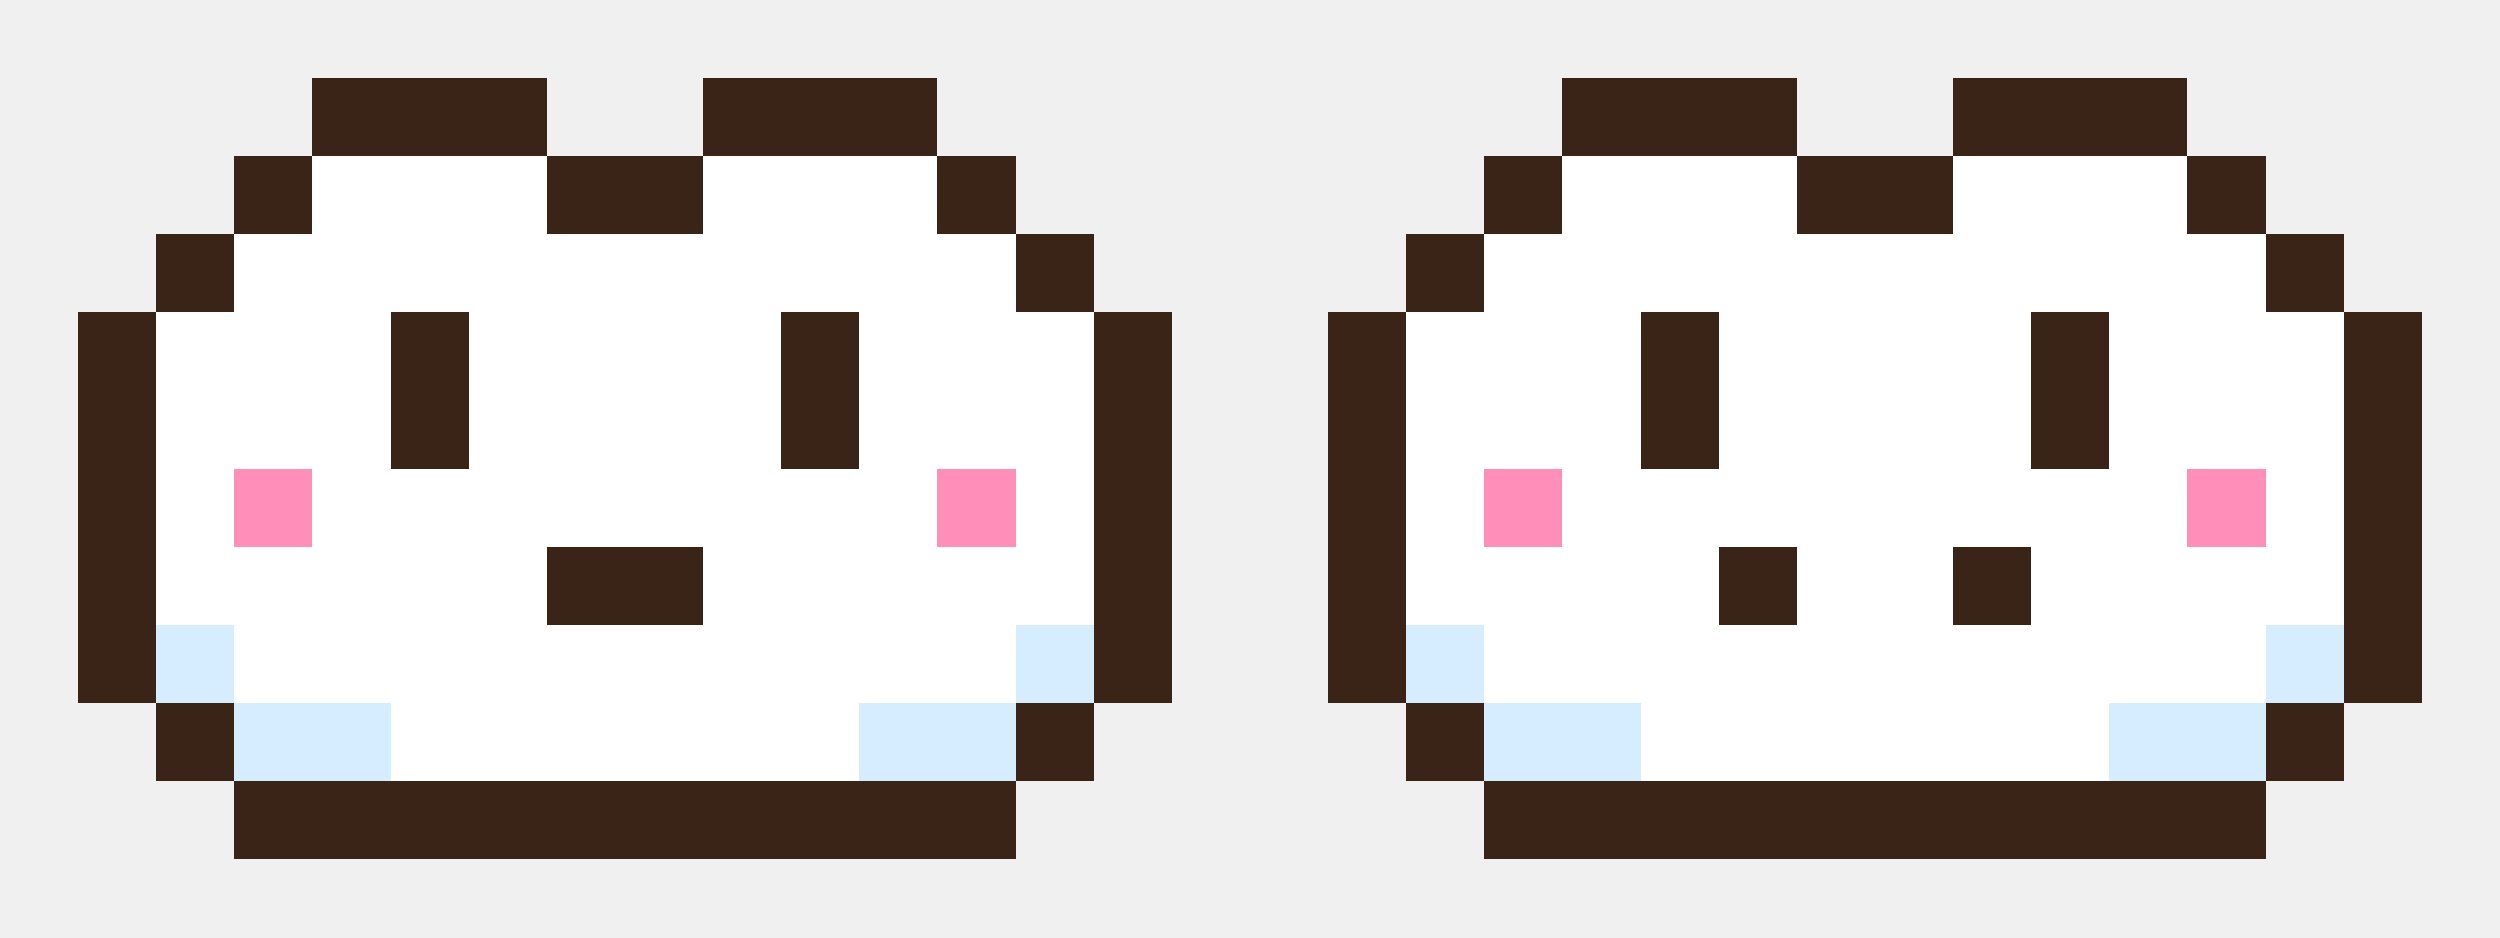
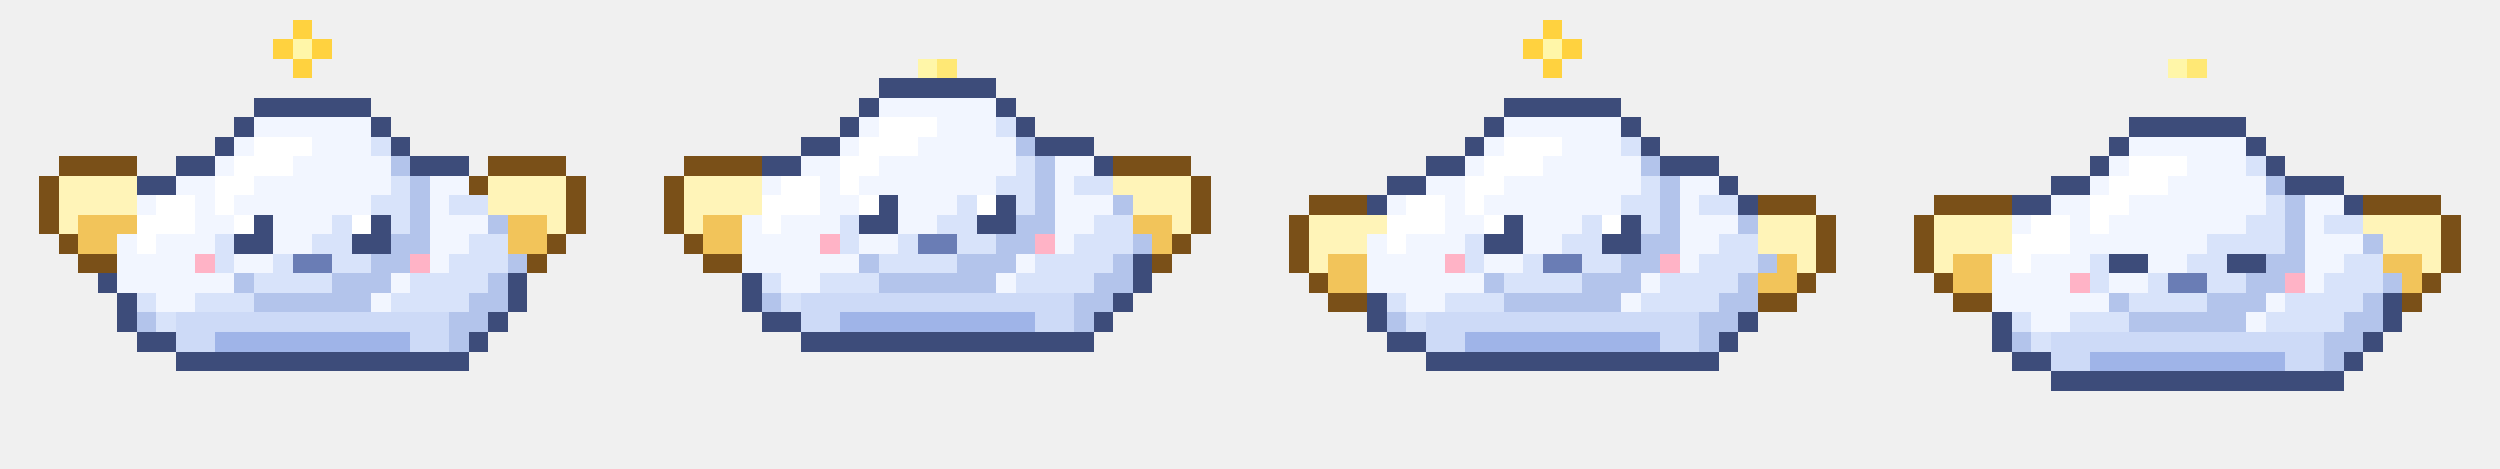
- <svg xmlns="http://www.w3.org/2000/svg" viewBox="0 0 32 12" width="32" height="12" shape-rendering="crispEdges">
-   <rect x="4" y="1" width="3" height="1" fill="#3a2418" />
-   <rect x="9" y="1" width="3" height="1" fill="#3a2418" />
-   <rect x="3" y="2" width="1" height="1" fill="#3a2418" />
-   <rect x="4" y="2" width="3" height="1" fill="#ffffff" />
-   <rect x="7" y="2" width="2" height="1" fill="#3a2418" />
-   <rect x="9" y="2" width="3" height="1" fill="#ffffff" />
-   <rect x="12" y="2" width="1" height="1" fill="#3a2418" />
-   <rect x="2" y="3" width="1" height="1" fill="#3a2418" />
-   <rect x="3" y="3" width="10" height="1" fill="#ffffff" />
-   <rect x="13" y="3" width="1" height="1" fill="#3a2418" />
-   <rect x="1" y="4" width="1" height="1" fill="#3a2418" />
-   <rect x="2" y="4" width="3" height="1" fill="#ffffff" />
-   <rect x="5" y="4" width="1" height="1" fill="#3a2418" />
-   <rect x="6" y="4" width="4" height="1" fill="#ffffff" />
-   <rect x="10" y="4" width="1" height="1" fill="#3a2418" />
-   <rect x="11" y="4" width="3" height="1" fill="#ffffff" />
-   <rect x="14" y="4" width="1" height="1" fill="#3a2418" />
-   <rect x="1" y="5" width="1" height="1" fill="#3a2418" />
-   <rect x="2" y="5" width="3" height="1" fill="#ffffff" />
-   <rect x="5" y="5" width="1" height="1" fill="#3a2418" />
-   <rect x="6" y="5" width="4" height="1" fill="#ffffff" />
-   <rect x="10" y="5" width="1" height="1" fill="#3a2418" />
-   <rect x="11" y="5" width="3" height="1" fill="#ffffff" />
-   <rect x="14" y="5" width="1" height="1" fill="#3a2418" />
-   <rect x="1" y="6" width="1" height="1" fill="#3a2418" />
-   <rect x="2" y="6" width="1" height="1" fill="#ffffff" />
-   <rect x="3" y="6" width="1" height="1" fill="#ff8fb8" />
-   <rect x="4" y="6" width="8" height="1" fill="#ffffff" />
-   <rect x="12" y="6" width="1" height="1" fill="#ff8fb8" />
-   <rect x="13" y="6" width="1" height="1" fill="#ffffff" />
-   <rect x="14" y="6" width="1" height="1" fill="#3a2418" />
-   <rect x="1" y="7" width="1" height="1" fill="#3a2418" />
-   <rect x="2" y="7" width="5" height="1" fill="#ffffff" />
-   <rect x="7" y="7" width="2" height="1" fill="#3a2418" />
-   <rect x="9" y="7" width="5" height="1" fill="#ffffff" />
-   <rect x="14" y="7" width="1" height="1" fill="#3a2418" />
-   <rect x="1" y="8" width="1" height="1" fill="#3a2418" />
-   <rect x="2" y="8" width="1" height="1" fill="#d6ecff" />
-   <rect x="3" y="8" width="10" height="1" fill="#ffffff" />
-   <rect x="13" y="8" width="1" height="1" fill="#d6ecff" />
-   <rect x="14" y="8" width="1" height="1" fill="#3a2418" />
-   <rect x="2" y="9" width="1" height="1" fill="#3a2418" />
-   <rect x="3" y="9" width="2" height="1" fill="#d6ecff" />
-   <rect x="5" y="9" width="6" height="1" fill="#ffffff" />
-   <rect x="11" y="9" width="2" height="1" fill="#d6ecff" />
-   <rect x="13" y="9" width="1" height="1" fill="#3a2418" />
-   <rect x="3" y="10" width="10" height="1" fill="#3a2418" />
-   <rect x="20" y="1" width="3" height="1" fill="#3a2418" />
-   <rect x="25" y="1" width="3" height="1" fill="#3a2418" />
-   <rect x="19" y="2" width="1" height="1" fill="#3a2418" />
-   <rect x="20" y="2" width="3" height="1" fill="#ffffff" />
-   <rect x="23" y="2" width="2" height="1" fill="#3a2418" />
-   <rect x="25" y="2" width="3" height="1" fill="#ffffff" />
-   <rect x="28" y="2" width="1" height="1" fill="#3a2418" />
-   <rect x="18" y="3" width="1" height="1" fill="#3a2418" />
-   <rect x="19" y="3" width="10" height="1" fill="#ffffff" />
-   <rect x="29" y="3" width="1" height="1" fill="#3a2418" />
-   <rect x="17" y="4" width="1" height="1" fill="#3a2418" />
-   <rect x="18" y="4" width="3" height="1" fill="#ffffff" />
-   <rect x="21" y="4" width="1" height="1" fill="#3a2418" />
-   <rect x="22" y="4" width="4" height="1" fill="#ffffff" />
-   <rect x="26" y="4" width="1" height="1" fill="#3a2418" />
-   <rect x="27" y="4" width="3" height="1" fill="#ffffff" />
-   <rect x="30" y="4" width="1" height="1" fill="#3a2418" />
-   <rect x="17" y="5" width="1" height="1" fill="#3a2418" />
-   <rect x="18" y="5" width="3" height="1" fill="#ffffff" />
-   <rect x="21" y="5" width="1" height="1" fill="#3a2418" />
-   <rect x="22" y="5" width="4" height="1" fill="#ffffff" />
-   <rect x="26" y="5" width="1" height="1" fill="#3a2418" />
-   <rect x="27" y="5" width="3" height="1" fill="#ffffff" />
-   <rect x="30" y="5" width="1" height="1" fill="#3a2418" />
-   <rect x="17" y="6" width="1" height="1" fill="#3a2418" />
-   <rect x="18" y="6" width="1" height="1" fill="#ffffff" />
-   <rect x="19" y="6" width="1" height="1" fill="#ff8fb8" />
-   <rect x="20" y="6" width="8" height="1" fill="#ffffff" />
-   <rect x="28" y="6" width="1" height="1" fill="#ff8fb8" />
-   <rect x="29" y="6" width="1" height="1" fill="#ffffff" />
-   <rect x="30" y="6" width="1" height="1" fill="#3a2418" />
-   <rect x="17" y="7" width="1" height="1" fill="#3a2418" />
-   <rect x="18" y="7" width="4" height="1" fill="#ffffff" />
-   <rect x="22" y="7" width="1" height="1" fill="#3a2418" />
-   <rect x="23" y="7" width="2" height="1" fill="#ffffff" />
-   <rect x="25" y="7" width="1" height="1" fill="#3a2418" />
-   <rect x="26" y="7" width="4" height="1" fill="#ffffff" />
-   <rect x="30" y="7" width="1" height="1" fill="#3a2418" />
-   <rect x="17" y="8" width="1" height="1" fill="#3a2418" />
-   <rect x="18" y="8" width="1" height="1" fill="#d6ecff" />
-   <rect x="19" y="8" width="10" height="1" fill="#ffffff" />
-   <rect x="29" y="8" width="1" height="1" fill="#d6ecff" />
-   <rect x="30" y="8" width="1" height="1" fill="#3a2418" />
-   <rect x="18" y="9" width="1" height="1" fill="#3a2418" />
-   <rect x="19" y="9" width="2" height="1" fill="#d6ecff" />
-   <rect x="21" y="9" width="6" height="1" fill="#ffffff" />
-   <rect x="27" y="9" width="2" height="1" fill="#d6ecff" />
-   <rect x="29" y="9" width="1" height="1" fill="#3a2418" />
-   <rect x="19" y="10" width="10" height="1" fill="#3a2418" />
+ <svg xmlns="http://www.w3.org/2000/svg" viewBox="0 0 128 24" width="128" height="24" shape-rendering="crispEdges">
+   <rect x="15" y="1" width="1" height="1" fill="#ffd23f" />
+   <rect x="14" y="2" width="1" height="1" fill="#ffd23f" />
+   <rect x="15" y="2" width="1" height="1" fill="#fff6a8" />
+   <rect x="16" y="2" width="1" height="1" fill="#ffd23f" />
+   <rect x="15" y="3" width="1" height="1" fill="#ffd23f" />
+   <rect x="13" y="5" width="6" height="1" fill="#3d4c7a" />
+   <rect x="12" y="6" width="1" height="1" fill="#3d4c7a" />
+   <rect x="13" y="6" width="6" height="1" fill="#f2f6ff" />
+   <rect x="19" y="6" width="1" height="1" fill="#3d4c7a" />
+   <rect x="11" y="7" width="1" height="1" fill="#3d4c7a" />
+   <rect x="12" y="7" width="1" height="1" fill="#f2f6ff" />
+   <rect x="13" y="7" width="3" height="1" fill="#ffffff" />
+   <rect x="16" y="7" width="3" height="1" fill="#f2f6ff" />
+   <rect x="19" y="7" width="1" height="1" fill="#d8e3fa" />
+   <rect x="20" y="7" width="1" height="1" fill="#3d4c7a" />
+   <rect x="3" y="8" width="4" height="1" fill="#7a5018" />
+   <rect x="9" y="8" width="2" height="1" fill="#3d4c7a" />
+   <rect x="11" y="8" width="1" height="1" fill="#f2f6ff" />
+   <rect x="12" y="8" width="3" height="1" fill="#ffffff" />
+   <rect x="15" y="8" width="5" height="1" fill="#f2f6ff" />
+   <rect x="20" y="8" width="1" height="1" fill="#b3c4eb" />
+   <rect x="21" y="8" width="3" height="1" fill="#3d4c7a" />
+   <rect x="25" y="8" width="4" height="1" fill="#7a5018" />
+   <rect x="2" y="9" width="1" height="1" fill="#7a5018" />
+   <rect x="3" y="9" width="4" height="1" fill="#fff4b8" />
+   <rect x="7" y="9" width="2" height="1" fill="#3d4c7a" />
+   <rect x="9" y="9" width="2" height="1" fill="#f2f6ff" />
+   <rect x="11" y="9" width="2" height="1" fill="#ffffff" />
+   <rect x="13" y="9" width="7" height="1" fill="#f2f6ff" />
+   <rect x="20" y="9" width="1" height="1" fill="#d8e3fa" />
+   <rect x="21" y="9" width="1" height="1" fill="#b3c4eb" />
+   <rect x="22" y="9" width="2" height="1" fill="#f2f6ff" />
+   <rect x="24" y="9" width="1" height="1" fill="#7a5018" />
+   <rect x="25" y="9" width="4" height="1" fill="#fff4b8" />
+   <rect x="29" y="9" width="1" height="1" fill="#7a5018" />
+   <rect x="2" y="10" width="1" height="1" fill="#7a5018" />
+   <rect x="3" y="10" width="4" height="1" fill="#fff4b8" />
+   <rect x="7" y="10" width="1" height="1" fill="#f2f6ff" />
+   <rect x="8" y="10" width="2" height="1" fill="#ffffff" />
+   <rect x="10" y="10" width="1" height="1" fill="#f2f6ff" />
+   <rect x="11" y="10" width="1" height="1" fill="#ffffff" />
+   <rect x="12" y="10" width="7" height="1" fill="#f2f6ff" />
+   <rect x="19" y="10" width="2" height="1" fill="#d8e3fa" />
+   <rect x="21" y="10" width="1" height="1" fill="#b3c4eb" />
+   <rect x="22" y="10" width="1" height="1" fill="#f2f6ff" />
+   <rect x="23" y="10" width="2" height="1" fill="#d8e3fa" />
+   <rect x="25" y="10" width="4" height="1" fill="#fff4b8" />
+   <rect x="29" y="10" width="1" height="1" fill="#7a5018" />
+   <rect x="2" y="11" width="1" height="1" fill="#7a5018" />
+   <rect x="3" y="11" width="1" height="1" fill="#fff4b8" />
+   <rect x="4" y="11" width="3" height="1" fill="#f2c45a" />
+   <rect x="7" y="11" width="3" height="1" fill="#ffffff" />
+   <rect x="10" y="11" width="2" height="1" fill="#f2f6ff" />
+   <rect x="12" y="11" width="1" height="1" fill="#ffffff" />
+   <rect x="13" y="11" width="1" height="1" fill="#3d4c7a" />
+   <rect x="14" y="11" width="3" height="1" fill="#f2f6ff" />
+   <rect x="17" y="11" width="1" height="1" fill="#d8e3fa" />
+   <rect x="18" y="11" width="1" height="1" fill="#ffffff" />
+   <rect x="19" y="11" width="1" height="1" fill="#3d4c7a" />
+   <rect x="20" y="11" width="1" height="1" fill="#d8e3fa" />
+   <rect x="21" y="11" width="1" height="1" fill="#b3c4eb" />
+   <rect x="22" y="11" width="3" height="1" fill="#f2f6ff" />
+   <rect x="25" y="11" width="1" height="1" fill="#b3c4eb" />
+   <rect x="26" y="11" width="2" height="1" fill="#f2c45a" />
+   <rect x="28" y="11" width="1" height="1" fill="#fff4b8" />
+   <rect x="29" y="11" width="1" height="1" fill="#7a5018" />
+   <rect x="3" y="12" width="1" height="1" fill="#7a5018" />
+   <rect x="4" y="12" width="2" height="1" fill="#f2c45a" />
+   <rect x="6" y="12" width="1" height="1" fill="#f2f6ff" />
+   <rect x="7" y="12" width="1" height="1" fill="#ffffff" />
+   <rect x="8" y="12" width="3" height="1" fill="#f2f6ff" />
+   <rect x="11" y="12" width="1" height="1" fill="#d8e3fa" />
+   <rect x="12" y="12" width="2" height="1" fill="#3d4c7a" />
+   <rect x="14" y="12" width="2" height="1" fill="#f2f6ff" />
+   <rect x="16" y="12" width="2" height="1" fill="#d8e3fa" />
+   <rect x="18" y="12" width="2" height="1" fill="#3d4c7a" />
+   <rect x="20" y="12" width="2" height="1" fill="#b3c4eb" />
+   <rect x="22" y="12" width="2" height="1" fill="#f2f6ff" />
+   <rect x="24" y="12" width="2" height="1" fill="#d8e3fa" />
+   <rect x="26" y="12" width="2" height="1" fill="#f2c45a" />
+   <rect x="28" y="12" width="1" height="1" fill="#7a5018" />
+   <rect x="4" y="13" width="2" height="1" fill="#7a5018" />
+   <rect x="6" y="13" width="4" height="1" fill="#f2f6ff" />
+   <rect x="10" y="13" width="1" height="1" fill="#ffb3c6" />
+   <rect x="11" y="13" width="1" height="1" fill="#d8e3fa" />
+   <rect x="12" y="13" width="2" height="1" fill="#f2f6ff" />
+   <rect x="14" y="13" width="1" height="1" fill="#d8e3fa" />
+   <rect x="15" y="13" width="2" height="1" fill="#6a7db5" />
+   <rect x="17" y="13" width="2" height="1" fill="#d8e3fa" />
+   <rect x="19" y="13" width="2" height="1" fill="#b3c4eb" />
+   <rect x="21" y="13" width="1" height="1" fill="#ffb3c6" />
+   <rect x="22" y="13" width="1" height="1" fill="#f2f6ff" />
+   <rect x="23" y="13" width="3" height="1" fill="#d8e3fa" />
+   <rect x="26" y="13" width="1" height="1" fill="#b3c4eb" />
+   <rect x="27" y="13" width="1" height="1" fill="#7a5018" />
+   <rect x="5" y="14" width="1" height="1" fill="#3d4c7a" />
+   <rect x="6" y="14" width="6" height="1" fill="#f2f6ff" />
+   <rect x="12" y="14" width="1" height="1" fill="#b3c4eb" />
+   <rect x="13" y="14" width="4" height="1" fill="#d8e3fa" />
+   <rect x="17" y="14" width="3" height="1" fill="#b3c4eb" />
+   <rect x="20" y="14" width="1" height="1" fill="#f2f6ff" />
+   <rect x="21" y="14" width="4" height="1" fill="#d8e3fa" />
+   <rect x="25" y="14" width="1" height="1" fill="#b3c4eb" />
+   <rect x="26" y="14" width="1" height="1" fill="#3d4c7a" />
+   <rect x="6" y="15" width="1" height="1" fill="#3d4c7a" />
+   <rect x="7" y="15" width="1" height="1" fill="#d8e3fa" />
+   <rect x="8" y="15" width="2" height="1" fill="#f2f6ff" />
+   <rect x="10" y="15" width="3" height="1" fill="#d8e3fa" />
+   <rect x="13" y="15" width="6" height="1" fill="#b3c4eb" />
+   <rect x="19" y="15" width="1" height="1" fill="#f2f6ff" />
+   <rect x="20" y="15" width="4" height="1" fill="#d8e3fa" />
+   <rect x="24" y="15" width="2" height="1" fill="#b3c4eb" />
+   <rect x="26" y="15" width="1" height="1" fill="#3d4c7a" />
+   <rect x="6" y="16" width="1" height="1" fill="#3d4c7a" />
+   <rect x="7" y="16" width="1" height="1" fill="#b3c4eb" />
+   <rect x="8" y="16" width="1" height="1" fill="#d8e3fa" />
+   <rect x="9" y="16" width="14" height="1" fill="#cddaf7" />
+   <rect x="23" y="16" width="2" height="1" fill="#b3c4eb" />
+   <rect x="25" y="16" width="1" height="1" fill="#3d4c7a" />
+   <rect x="7" y="17" width="2" height="1" fill="#3d4c7a" />
+   <rect x="9" y="17" width="2" height="1" fill="#cddaf7" />
+   <rect x="11" y="17" width="10" height="1" fill="#9fb4e8" />
+   <rect x="21" y="17" width="2" height="1" fill="#cddaf7" />
+   <rect x="23" y="17" width="1" height="1" fill="#b3c4eb" />
+   <rect x="24" y="17" width="1" height="1" fill="#3d4c7a" />
+   <rect x="9" y="18" width="15" height="1" fill="#3d4c7a" />
+   <rect x="47" y="3" width="1" height="1" fill="#fff6a8" />
+   <rect x="48" y="3" width="1" height="1" fill="#ffe875" />
+   <rect x="45" y="4" width="6" height="1" fill="#3d4c7a" />
+   <rect x="44" y="5" width="1" height="1" fill="#3d4c7a" />
+   <rect x="45" y="5" width="6" height="1" fill="#f2f6ff" />
+   <rect x="51" y="5" width="1" height="1" fill="#3d4c7a" />
+   <rect x="43" y="6" width="1" height="1" fill="#3d4c7a" />
+   <rect x="44" y="6" width="1" height="1" fill="#f2f6ff" />
+   <rect x="45" y="6" width="3" height="1" fill="#ffffff" />
+   <rect x="48" y="6" width="3" height="1" fill="#f2f6ff" />
+   <rect x="51" y="6" width="1" height="1" fill="#d8e3fa" />
+   <rect x="52" y="6" width="1" height="1" fill="#3d4c7a" />
+   <rect x="41" y="7" width="2" height="1" fill="#3d4c7a" />
+   <rect x="43" y="7" width="1" height="1" fill="#f2f6ff" />
+   <rect x="44" y="7" width="3" height="1" fill="#ffffff" />
+   <rect x="47" y="7" width="5" height="1" fill="#f2f6ff" />
+   <rect x="52" y="7" width="1" height="1" fill="#b3c4eb" />
+   <rect x="53" y="7" width="3" height="1" fill="#3d4c7a" />
+   <rect x="35" y="8" width="4" height="1" fill="#7a5018" />
+   <rect x="39" y="8" width="2" height="1" fill="#3d4c7a" />
+   <rect x="41" y="8" width="2" height="1" fill="#f2f6ff" />
+   <rect x="43" y="8" width="2" height="1" fill="#ffffff" />
+   <rect x="45" y="8" width="7" height="1" fill="#f2f6ff" />
+   <rect x="52" y="8" width="1" height="1" fill="#d8e3fa" />
+   <rect x="53" y="8" width="1" height="1" fill="#b3c4eb" />
+   <rect x="54" y="8" width="2" height="1" fill="#f2f6ff" />
+   <rect x="56" y="8" width="1" height="1" fill="#3d4c7a" />
+   <rect x="57" y="8" width="4" height="1" fill="#7a5018" />
+   <rect x="34" y="9" width="1" height="1" fill="#7a5018" />
+   <rect x="35" y="9" width="4" height="1" fill="#fff4b8" />
+   <rect x="39" y="9" width="1" height="1" fill="#f2f6ff" />
+   <rect x="40" y="9" width="2" height="1" fill="#ffffff" />
+   <rect x="42" y="9" width="1" height="1" fill="#f2f6ff" />
+   <rect x="43" y="9" width="1" height="1" fill="#ffffff" />
+   <rect x="44" y="9" width="7" height="1" fill="#f2f6ff" />
+   <rect x="51" y="9" width="2" height="1" fill="#d8e3fa" />
+   <rect x="53" y="9" width="1" height="1" fill="#b3c4eb" />
+   <rect x="54" y="9" width="1" height="1" fill="#f2f6ff" />
+   <rect x="55" y="9" width="2" height="1" fill="#d8e3fa" />
+   <rect x="57" y="9" width="4" height="1" fill="#fff4b8" />
+   <rect x="61" y="9" width="1" height="1" fill="#7a5018" />
+   <rect x="34" y="10" width="1" height="1" fill="#7a5018" />
+   <rect x="35" y="10" width="4" height="1" fill="#fff4b8" />
+   <rect x="39" y="10" width="3" height="1" fill="#ffffff" />
+   <rect x="42" y="10" width="2" height="1" fill="#f2f6ff" />
+   <rect x="44" y="10" width="1" height="1" fill="#ffffff" />
+   <rect x="45" y="10" width="1" height="1" fill="#3d4c7a" />
+   <rect x="46" y="10" width="3" height="1" fill="#f2f6ff" />
+   <rect x="49" y="10" width="1" height="1" fill="#d8e3fa" />
+   <rect x="50" y="10" width="1" height="1" fill="#ffffff" />
+   <rect x="51" y="10" width="1" height="1" fill="#3d4c7a" />
+   <rect x="52" y="10" width="1" height="1" fill="#d8e3fa" />
+   <rect x="53" y="10" width="1" height="1" fill="#b3c4eb" />
+   <rect x="54" y="10" width="3" height="1" fill="#f2f6ff" />
+   <rect x="57" y="10" width="1" height="1" fill="#b3c4eb" />
+   <rect x="58" y="10" width="3" height="1" fill="#fff4b8" />
+   <rect x="61" y="10" width="1" height="1" fill="#7a5018" />
+   <rect x="34" y="11" width="1" height="1" fill="#7a5018" />
+   <rect x="35" y="11" width="1" height="1" fill="#fff4b8" />
+   <rect x="36" y="11" width="2" height="1" fill="#f2c45a" />
+   <rect x="38" y="11" width="1" height="1" fill="#f2f6ff" />
+   <rect x="39" y="11" width="1" height="1" fill="#ffffff" />
+   <rect x="40" y="11" width="3" height="1" fill="#f2f6ff" />
+   <rect x="43" y="11" width="1" height="1" fill="#d8e3fa" />
+   <rect x="44" y="11" width="2" height="1" fill="#3d4c7a" />
+   <rect x="46" y="11" width="2" height="1" fill="#f2f6ff" />
+   <rect x="48" y="11" width="2" height="1" fill="#d8e3fa" />
+   <rect x="50" y="11" width="2" height="1" fill="#3d4c7a" />
+   <rect x="52" y="11" width="2" height="1" fill="#b3c4eb" />
+   <rect x="54" y="11" width="2" height="1" fill="#f2f6ff" />
+   <rect x="56" y="11" width="2" height="1" fill="#d8e3fa" />
+   <rect x="58" y="11" width="2" height="1" fill="#f2c45a" />
+   <rect x="60" y="11" width="1" height="1" fill="#fff4b8" />
+   <rect x="61" y="11" width="1" height="1" fill="#7a5018" />
+   <rect x="35" y="12" width="1" height="1" fill="#7a5018" />
+   <rect x="36" y="12" width="2" height="1" fill="#f2c45a" />
+   <rect x="38" y="12" width="4" height="1" fill="#f2f6ff" />
+   <rect x="42" y="12" width="1" height="1" fill="#ffb3c6" />
+   <rect x="43" y="12" width="1" height="1" fill="#d8e3fa" />
+   <rect x="44" y="12" width="2" height="1" fill="#f2f6ff" />
+   <rect x="46" y="12" width="1" height="1" fill="#d8e3fa" />
+   <rect x="47" y="12" width="2" height="1" fill="#6a7db5" />
+   <rect x="49" y="12" width="2" height="1" fill="#d8e3fa" />
+   <rect x="51" y="12" width="2" height="1" fill="#b3c4eb" />
+   <rect x="53" y="12" width="1" height="1" fill="#ffb3c6" />
+   <rect x="54" y="12" width="1" height="1" fill="#f2f6ff" />
+   <rect x="55" y="12" width="3" height="1" fill="#d8e3fa" />
+   <rect x="58" y="12" width="1" height="1" fill="#b3c4eb" />
+   <rect x="59" y="12" width="1" height="1" fill="#f2c45a" />
+   <rect x="60" y="12" width="1" height="1" fill="#7a5018" />
+   <rect x="36" y="13" width="2" height="1" fill="#7a5018" />
+   <rect x="38" y="13" width="6" height="1" fill="#f2f6ff" />
+   <rect x="44" y="13" width="1" height="1" fill="#b3c4eb" />
+   <rect x="45" y="13" width="4" height="1" fill="#d8e3fa" />
+   <rect x="49" y="13" width="3" height="1" fill="#b3c4eb" />
+   <rect x="52" y="13" width="1" height="1" fill="#f2f6ff" />
+   <rect x="53" y="13" width="4" height="1" fill="#d8e3fa" />
+   <rect x="57" y="13" width="1" height="1" fill="#b3c4eb" />
+   <rect x="58" y="13" width="1" height="1" fill="#3d4c7a" />
+   <rect x="59" y="13" width="1" height="1" fill="#7a5018" />
+   <rect x="38" y="14" width="1" height="1" fill="#3d4c7a" />
+   <rect x="39" y="14" width="1" height="1" fill="#d8e3fa" />
+   <rect x="40" y="14" width="2" height="1" fill="#f2f6ff" />
+   <rect x="42" y="14" width="3" height="1" fill="#d8e3fa" />
+   <rect x="45" y="14" width="6" height="1" fill="#b3c4eb" />
+   <rect x="51" y="14" width="1" height="1" fill="#f2f6ff" />
+   <rect x="52" y="14" width="4" height="1" fill="#d8e3fa" />
+   <rect x="56" y="14" width="2" height="1" fill="#b3c4eb" />
+   <rect x="58" y="14" width="1" height="1" fill="#3d4c7a" />
+   <rect x="38" y="15" width="1" height="1" fill="#3d4c7a" />
+   <rect x="39" y="15" width="1" height="1" fill="#b3c4eb" />
+   <rect x="40" y="15" width="1" height="1" fill="#d8e3fa" />
+   <rect x="41" y="15" width="14" height="1" fill="#cddaf7" />
+   <rect x="55" y="15" width="2" height="1" fill="#b3c4eb" />
+   <rect x="57" y="15" width="1" height="1" fill="#3d4c7a" />
+   <rect x="39" y="16" width="2" height="1" fill="#3d4c7a" />
+   <rect x="41" y="16" width="2" height="1" fill="#cddaf7" />
+   <rect x="43" y="16" width="10" height="1" fill="#9fb4e8" />
+   <rect x="53" y="16" width="2" height="1" fill="#cddaf7" />
+   <rect x="55" y="16" width="1" height="1" fill="#b3c4eb" />
+   <rect x="56" y="16" width="1" height="1" fill="#3d4c7a" />
+   <rect x="41" y="17" width="15" height="1" fill="#3d4c7a" />
+   <rect x="79" y="1" width="1" height="1" fill="#ffd23f" />
+   <rect x="78" y="2" width="1" height="1" fill="#ffd23f" />
+   <rect x="79" y="2" width="1" height="1" fill="#fff6a8" />
+   <rect x="80" y="2" width="1" height="1" fill="#ffd23f" />
+   <rect x="79" y="3" width="1" height="1" fill="#ffd23f" />
+   <rect x="77" y="5" width="6" height="1" fill="#3d4c7a" />
+   <rect x="76" y="6" width="1" height="1" fill="#3d4c7a" />
+   <rect x="77" y="6" width="6" height="1" fill="#f2f6ff" />
+   <rect x="83" y="6" width="1" height="1" fill="#3d4c7a" />
+   <rect x="75" y="7" width="1" height="1" fill="#3d4c7a" />
+   <rect x="76" y="7" width="1" height="1" fill="#f2f6ff" />
+   <rect x="77" y="7" width="3" height="1" fill="#ffffff" />
+   <rect x="80" y="7" width="3" height="1" fill="#f2f6ff" />
+   <rect x="83" y="7" width="1" height="1" fill="#d8e3fa" />
+   <rect x="84" y="7" width="1" height="1" fill="#3d4c7a" />
+   <rect x="73" y="8" width="2" height="1" fill="#3d4c7a" />
+   <rect x="75" y="8" width="1" height="1" fill="#f2f6ff" />
+   <rect x="76" y="8" width="3" height="1" fill="#ffffff" />
+   <rect x="79" y="8" width="5" height="1" fill="#f2f6ff" />
+   <rect x="84" y="8" width="1" height="1" fill="#b3c4eb" />
+   <rect x="85" y="8" width="3" height="1" fill="#3d4c7a" />
+   <rect x="71" y="9" width="2" height="1" fill="#3d4c7a" />
+   <rect x="73" y="9" width="2" height="1" fill="#f2f6ff" />
+   <rect x="75" y="9" width="2" height="1" fill="#ffffff" />
+   <rect x="77" y="9" width="7" height="1" fill="#f2f6ff" />
+   <rect x="84" y="9" width="1" height="1" fill="#d8e3fa" />
+   <rect x="85" y="9" width="1" height="1" fill="#b3c4eb" />
+   <rect x="86" y="9" width="2" height="1" fill="#f2f6ff" />
+   <rect x="88" y="9" width="1" height="1" fill="#3d4c7a" />
+   <rect x="67" y="10" width="3" height="1" fill="#7a5018" />
+   <rect x="70" y="10" width="1" height="1" fill="#3d4c7a" />
+   <rect x="71" y="10" width="1" height="1" fill="#f2f6ff" />
+   <rect x="72" y="10" width="2" height="1" fill="#ffffff" />
+   <rect x="74" y="10" width="1" height="1" fill="#f2f6ff" />
+   <rect x="75" y="10" width="1" height="1" fill="#ffffff" />
+   <rect x="76" y="10" width="7" height="1" fill="#f2f6ff" />
+   <rect x="83" y="10" width="2" height="1" fill="#d8e3fa" />
+   <rect x="85" y="10" width="1" height="1" fill="#b3c4eb" />
+   <rect x="86" y="10" width="1" height="1" fill="#f2f6ff" />
+   <rect x="87" y="10" width="2" height="1" fill="#d8e3fa" />
+   <rect x="89" y="10" width="1" height="1" fill="#3d4c7a" />
+   <rect x="90" y="10" width="3" height="1" fill="#7a5018" />
+   <rect x="66" y="11" width="1" height="1" fill="#7a5018" />
+   <rect x="67" y="11" width="4" height="1" fill="#fff4b8" />
+   <rect x="71" y="11" width="3" height="1" fill="#ffffff" />
+   <rect x="74" y="11" width="2" height="1" fill="#f2f6ff" />
+   <rect x="76" y="11" width="1" height="1" fill="#ffffff" />
+   <rect x="77" y="11" width="1" height="1" fill="#3d4c7a" />
+   <rect x="78" y="11" width="3" height="1" fill="#f2f6ff" />
+   <rect x="81" y="11" width="1" height="1" fill="#d8e3fa" />
+   <rect x="82" y="11" width="1" height="1" fill="#ffffff" />
+   <rect x="83" y="11" width="1" height="1" fill="#3d4c7a" />
+   <rect x="84" y="11" width="1" height="1" fill="#d8e3fa" />
+   <rect x="85" y="11" width="1" height="1" fill="#b3c4eb" />
+   <rect x="86" y="11" width="3" height="1" fill="#f2f6ff" />
+   <rect x="89" y="11" width="1" height="1" fill="#b3c4eb" />
+   <rect x="90" y="11" width="3" height="1" fill="#fff4b8" />
+   <rect x="93" y="11" width="1" height="1" fill="#7a5018" />
+   <rect x="66" y="12" width="1" height="1" fill="#7a5018" />
+   <rect x="67" y="12" width="3" height="1" fill="#fff4b8" />
+   <rect x="70" y="12" width="1" height="1" fill="#f2f6ff" />
+   <rect x="71" y="12" width="1" height="1" fill="#ffffff" />
+   <rect x="72" y="12" width="3" height="1" fill="#f2f6ff" />
+   <rect x="75" y="12" width="1" height="1" fill="#d8e3fa" />
+   <rect x="76" y="12" width="2" height="1" fill="#3d4c7a" />
+   <rect x="78" y="12" width="2" height="1" fill="#f2f6ff" />
+   <rect x="80" y="12" width="2" height="1" fill="#d8e3fa" />
+   <rect x="82" y="12" width="2" height="1" fill="#3d4c7a" />
+   <rect x="84" y="12" width="2" height="1" fill="#b3c4eb" />
+   <rect x="86" y="12" width="2" height="1" fill="#f2f6ff" />
+   <rect x="88" y="12" width="2" height="1" fill="#d8e3fa" />
+   <rect x="90" y="12" width="3" height="1" fill="#fff4b8" />
+   <rect x="93" y="12" width="1" height="1" fill="#7a5018" />
+   <rect x="66" y="13" width="1" height="1" fill="#7a5018" />
+   <rect x="67" y="13" width="1" height="1" fill="#fff4b8" />
+   <rect x="68" y="13" width="2" height="1" fill="#f2c45a" />
+   <rect x="70" y="13" width="4" height="1" fill="#f2f6ff" />
+   <rect x="74" y="13" width="1" height="1" fill="#ffb3c6" />
+   <rect x="75" y="13" width="1" height="1" fill="#d8e3fa" />
+   <rect x="76" y="13" width="2" height="1" fill="#f2f6ff" />
+   <rect x="78" y="13" width="1" height="1" fill="#d8e3fa" />
+   <rect x="79" y="13" width="2" height="1" fill="#6a7db5" />
+   <rect x="81" y="13" width="2" height="1" fill="#d8e3fa" />
+   <rect x="83" y="13" width="2" height="1" fill="#b3c4eb" />
+   <rect x="85" y="13" width="1" height="1" fill="#ffb3c6" />
+   <rect x="86" y="13" width="1" height="1" fill="#f2f6ff" />
+   <rect x="87" y="13" width="3" height="1" fill="#d8e3fa" />
+   <rect x="90" y="13" width="1" height="1" fill="#b3c4eb" />
+   <rect x="91" y="13" width="1" height="1" fill="#f2c45a" />
+   <rect x="92" y="13" width="1" height="1" fill="#fff4b8" />
+   <rect x="93" y="13" width="1" height="1" fill="#7a5018" />
+   <rect x="67" y="14" width="1" height="1" fill="#7a5018" />
+   <rect x="68" y="14" width="2" height="1" fill="#f2c45a" />
+   <rect x="70" y="14" width="6" height="1" fill="#f2f6ff" />
+   <rect x="76" y="14" width="1" height="1" fill="#b3c4eb" />
+   <rect x="77" y="14" width="4" height="1" fill="#d8e3fa" />
+   <rect x="81" y="14" width="3" height="1" fill="#b3c4eb" />
+   <rect x="84" y="14" width="1" height="1" fill="#f2f6ff" />
+   <rect x="85" y="14" width="4" height="1" fill="#d8e3fa" />
+   <rect x="89" y="14" width="1" height="1" fill="#b3c4eb" />
+   <rect x="90" y="14" width="2" height="1" fill="#f2c45a" />
+   <rect x="92" y="14" width="1" height="1" fill="#7a5018" />
+   <rect x="68" y="15" width="2" height="1" fill="#7a5018" />
+   <rect x="70" y="15" width="1" height="1" fill="#3d4c7a" />
+   <rect x="71" y="15" width="1" height="1" fill="#d8e3fa" />
+   <rect x="72" y="15" width="2" height="1" fill="#f2f6ff" />
+   <rect x="74" y="15" width="3" height="1" fill="#d8e3fa" />
+   <rect x="77" y="15" width="6" height="1" fill="#b3c4eb" />
+   <rect x="83" y="15" width="1" height="1" fill="#f2f6ff" />
+   <rect x="84" y="15" width="4" height="1" fill="#d8e3fa" />
+   <rect x="88" y="15" width="2" height="1" fill="#b3c4eb" />
+   <rect x="90" y="15" width="2" height="1" fill="#7a5018" />
+   <rect x="70" y="16" width="1" height="1" fill="#3d4c7a" />
+   <rect x="71" y="16" width="1" height="1" fill="#b3c4eb" />
+   <rect x="72" y="16" width="1" height="1" fill="#d8e3fa" />
+   <rect x="73" y="16" width="14" height="1" fill="#cddaf7" />
+   <rect x="87" y="16" width="2" height="1" fill="#b3c4eb" />
+   <rect x="89" y="16" width="1" height="1" fill="#3d4c7a" />
+   <rect x="71" y="17" width="2" height="1" fill="#3d4c7a" />
+   <rect x="73" y="17" width="2" height="1" fill="#cddaf7" />
+   <rect x="75" y="17" width="10" height="1" fill="#9fb4e8" />
+   <rect x="85" y="17" width="2" height="1" fill="#cddaf7" />
+   <rect x="87" y="17" width="1" height="1" fill="#b3c4eb" />
+   <rect x="88" y="17" width="1" height="1" fill="#3d4c7a" />
+   <rect x="73" y="18" width="15" height="1" fill="#3d4c7a" />
+   <rect x="111" y="3" width="1" height="1" fill="#fff6a8" />
+   <rect x="112" y="3" width="1" height="1" fill="#ffe875" />
+   <rect x="109" y="6" width="6" height="1" fill="#3d4c7a" />
+   <rect x="108" y="7" width="1" height="1" fill="#3d4c7a" />
+   <rect x="109" y="7" width="6" height="1" fill="#f2f6ff" />
+   <rect x="115" y="7" width="1" height="1" fill="#3d4c7a" />
+   <rect x="107" y="8" width="1" height="1" fill="#3d4c7a" />
+   <rect x="108" y="8" width="1" height="1" fill="#f2f6ff" />
+   <rect x="109" y="8" width="3" height="1" fill="#ffffff" />
+   <rect x="112" y="8" width="3" height="1" fill="#f2f6ff" />
+   <rect x="115" y="8" width="1" height="1" fill="#d8e3fa" />
+   <rect x="116" y="8" width="1" height="1" fill="#3d4c7a" />
+   <rect x="105" y="9" width="2" height="1" fill="#3d4c7a" />
+   <rect x="107" y="9" width="1" height="1" fill="#f2f6ff" />
+   <rect x="108" y="9" width="3" height="1" fill="#ffffff" />
+   <rect x="111" y="9" width="5" height="1" fill="#f2f6ff" />
+   <rect x="116" y="9" width="1" height="1" fill="#b3c4eb" />
+   <rect x="117" y="9" width="3" height="1" fill="#3d4c7a" />
+   <rect x="99" y="10" width="4" height="1" fill="#7a5018" />
+   <rect x="103" y="10" width="2" height="1" fill="#3d4c7a" />
+   <rect x="105" y="10" width="2" height="1" fill="#f2f6ff" />
+   <rect x="107" y="10" width="2" height="1" fill="#ffffff" />
+   <rect x="109" y="10" width="7" height="1" fill="#f2f6ff" />
+   <rect x="116" y="10" width="1" height="1" fill="#d8e3fa" />
+   <rect x="117" y="10" width="1" height="1" fill="#b3c4eb" />
+   <rect x="118" y="10" width="2" height="1" fill="#f2f6ff" />
+   <rect x="120" y="10" width="1" height="1" fill="#3d4c7a" />
+   <rect x="121" y="10" width="4" height="1" fill="#7a5018" />
+   <rect x="98" y="11" width="1" height="1" fill="#7a5018" />
+   <rect x="99" y="11" width="4" height="1" fill="#fff4b8" />
+   <rect x="103" y="11" width="1" height="1" fill="#f2f6ff" />
+   <rect x="104" y="11" width="2" height="1" fill="#ffffff" />
+   <rect x="106" y="11" width="1" height="1" fill="#f2f6ff" />
+   <rect x="107" y="11" width="1" height="1" fill="#ffffff" />
+   <rect x="108" y="11" width="7" height="1" fill="#f2f6ff" />
+   <rect x="115" y="11" width="2" height="1" fill="#d8e3fa" />
+   <rect x="117" y="11" width="1" height="1" fill="#b3c4eb" />
+   <rect x="118" y="11" width="1" height="1" fill="#f2f6ff" />
+   <rect x="119" y="11" width="2" height="1" fill="#d8e3fa" />
+   <rect x="121" y="11" width="4" height="1" fill="#fff4b8" />
+   <rect x="125" y="11" width="1" height="1" fill="#7a5018" />
+   <rect x="98" y="12" width="1" height="1" fill="#7a5018" />
+   <rect x="99" y="12" width="4" height="1" fill="#fff4b8" />
+   <rect x="103" y="12" width="3" height="1" fill="#ffffff" />
+   <rect x="106" y="12" width="7" height="1" fill="#f2f6ff" />
+   <rect x="113" y="12" width="4" height="1" fill="#d8e3fa" />
+   <rect x="117" y="12" width="1" height="1" fill="#b3c4eb" />
+   <rect x="118" y="12" width="3" height="1" fill="#f2f6ff" />
+   <rect x="121" y="12" width="1" height="1" fill="#b3c4eb" />
+   <rect x="122" y="12" width="3" height="1" fill="#fff4b8" />
+   <rect x="125" y="12" width="1" height="1" fill="#7a5018" />
+   <rect x="98" y="13" width="1" height="1" fill="#7a5018" />
+   <rect x="99" y="13" width="1" height="1" fill="#fff4b8" />
+   <rect x="100" y="13" width="2" height="1" fill="#f2c45a" />
+   <rect x="102" y="13" width="1" height="1" fill="#f2f6ff" />
+   <rect x="103" y="13" width="1" height="1" fill="#ffffff" />
+   <rect x="104" y="13" width="3" height="1" fill="#f2f6ff" />
+   <rect x="107" y="13" width="1" height="1" fill="#d8e3fa" />
+   <rect x="108" y="13" width="2" height="1" fill="#3d4c7a" />
+   <rect x="110" y="13" width="2" height="1" fill="#f2f6ff" />
+   <rect x="112" y="13" width="2" height="1" fill="#d8e3fa" />
+   <rect x="114" y="13" width="2" height="1" fill="#3d4c7a" />
+   <rect x="116" y="13" width="2" height="1" fill="#b3c4eb" />
+   <rect x="118" y="13" width="2" height="1" fill="#f2f6ff" />
+   <rect x="120" y="13" width="2" height="1" fill="#d8e3fa" />
+   <rect x="122" y="13" width="2" height="1" fill="#f2c45a" />
+   <rect x="124" y="13" width="1" height="1" fill="#fff4b8" />
+   <rect x="125" y="13" width="1" height="1" fill="#7a5018" />
+   <rect x="99" y="14" width="1" height="1" fill="#7a5018" />
+   <rect x="100" y="14" width="2" height="1" fill="#f2c45a" />
+   <rect x="102" y="14" width="4" height="1" fill="#f2f6ff" />
+   <rect x="106" y="14" width="1" height="1" fill="#ffb3c6" />
+   <rect x="107" y="14" width="1" height="1" fill="#d8e3fa" />
+   <rect x="108" y="14" width="2" height="1" fill="#f2f6ff" />
+   <rect x="110" y="14" width="1" height="1" fill="#d8e3fa" />
+   <rect x="111" y="14" width="2" height="1" fill="#6a7db5" />
+   <rect x="113" y="14" width="2" height="1" fill="#d8e3fa" />
+   <rect x="115" y="14" width="2" height="1" fill="#b3c4eb" />
+   <rect x="117" y="14" width="1" height="1" fill="#ffb3c6" />
+   <rect x="118" y="14" width="1" height="1" fill="#f2f6ff" />
+   <rect x="119" y="14" width="3" height="1" fill="#d8e3fa" />
+   <rect x="122" y="14" width="1" height="1" fill="#b3c4eb" />
+   <rect x="123" y="14" width="1" height="1" fill="#f2c45a" />
+   <rect x="124" y="14" width="1" height="1" fill="#7a5018" />
+   <rect x="100" y="15" width="2" height="1" fill="#7a5018" />
+   <rect x="102" y="15" width="6" height="1" fill="#f2f6ff" />
+   <rect x="108" y="15" width="1" height="1" fill="#b3c4eb" />
+   <rect x="109" y="15" width="4" height="1" fill="#d8e3fa" />
+   <rect x="113" y="15" width="3" height="1" fill="#b3c4eb" />
+   <rect x="116" y="15" width="1" height="1" fill="#f2f6ff" />
+   <rect x="117" y="15" width="4" height="1" fill="#d8e3fa" />
+   <rect x="121" y="15" width="1" height="1" fill="#b3c4eb" />
+   <rect x="122" y="15" width="1" height="1" fill="#3d4c7a" />
+   <rect x="123" y="15" width="1" height="1" fill="#7a5018" />
+   <rect x="102" y="16" width="1" height="1" fill="#3d4c7a" />
+   <rect x="103" y="16" width="1" height="1" fill="#d8e3fa" />
+   <rect x="104" y="16" width="2" height="1" fill="#f2f6ff" />
+   <rect x="106" y="16" width="3" height="1" fill="#d8e3fa" />
+   <rect x="109" y="16" width="6" height="1" fill="#b3c4eb" />
+   <rect x="115" y="16" width="1" height="1" fill="#f2f6ff" />
+   <rect x="116" y="16" width="4" height="1" fill="#d8e3fa" />
+   <rect x="120" y="16" width="2" height="1" fill="#b3c4eb" />
+   <rect x="122" y="16" width="1" height="1" fill="#3d4c7a" />
+   <rect x="102" y="17" width="1" height="1" fill="#3d4c7a" />
+   <rect x="103" y="17" width="1" height="1" fill="#b3c4eb" />
+   <rect x="104" y="17" width="1" height="1" fill="#d8e3fa" />
+   <rect x="105" y="17" width="14" height="1" fill="#cddaf7" />
+   <rect x="119" y="17" width="2" height="1" fill="#b3c4eb" />
+   <rect x="121" y="17" width="1" height="1" fill="#3d4c7a" />
+   <rect x="103" y="18" width="2" height="1" fill="#3d4c7a" />
+   <rect x="105" y="18" width="2" height="1" fill="#cddaf7" />
+   <rect x="107" y="18" width="10" height="1" fill="#9fb4e8" />
+   <rect x="117" y="18" width="2" height="1" fill="#cddaf7" />
+   <rect x="119" y="18" width="1" height="1" fill="#b3c4eb" />
+   <rect x="120" y="18" width="1" height="1" fill="#3d4c7a" />
+   <rect x="105" y="19" width="15" height="1" fill="#3d4c7a" />
</svg>
